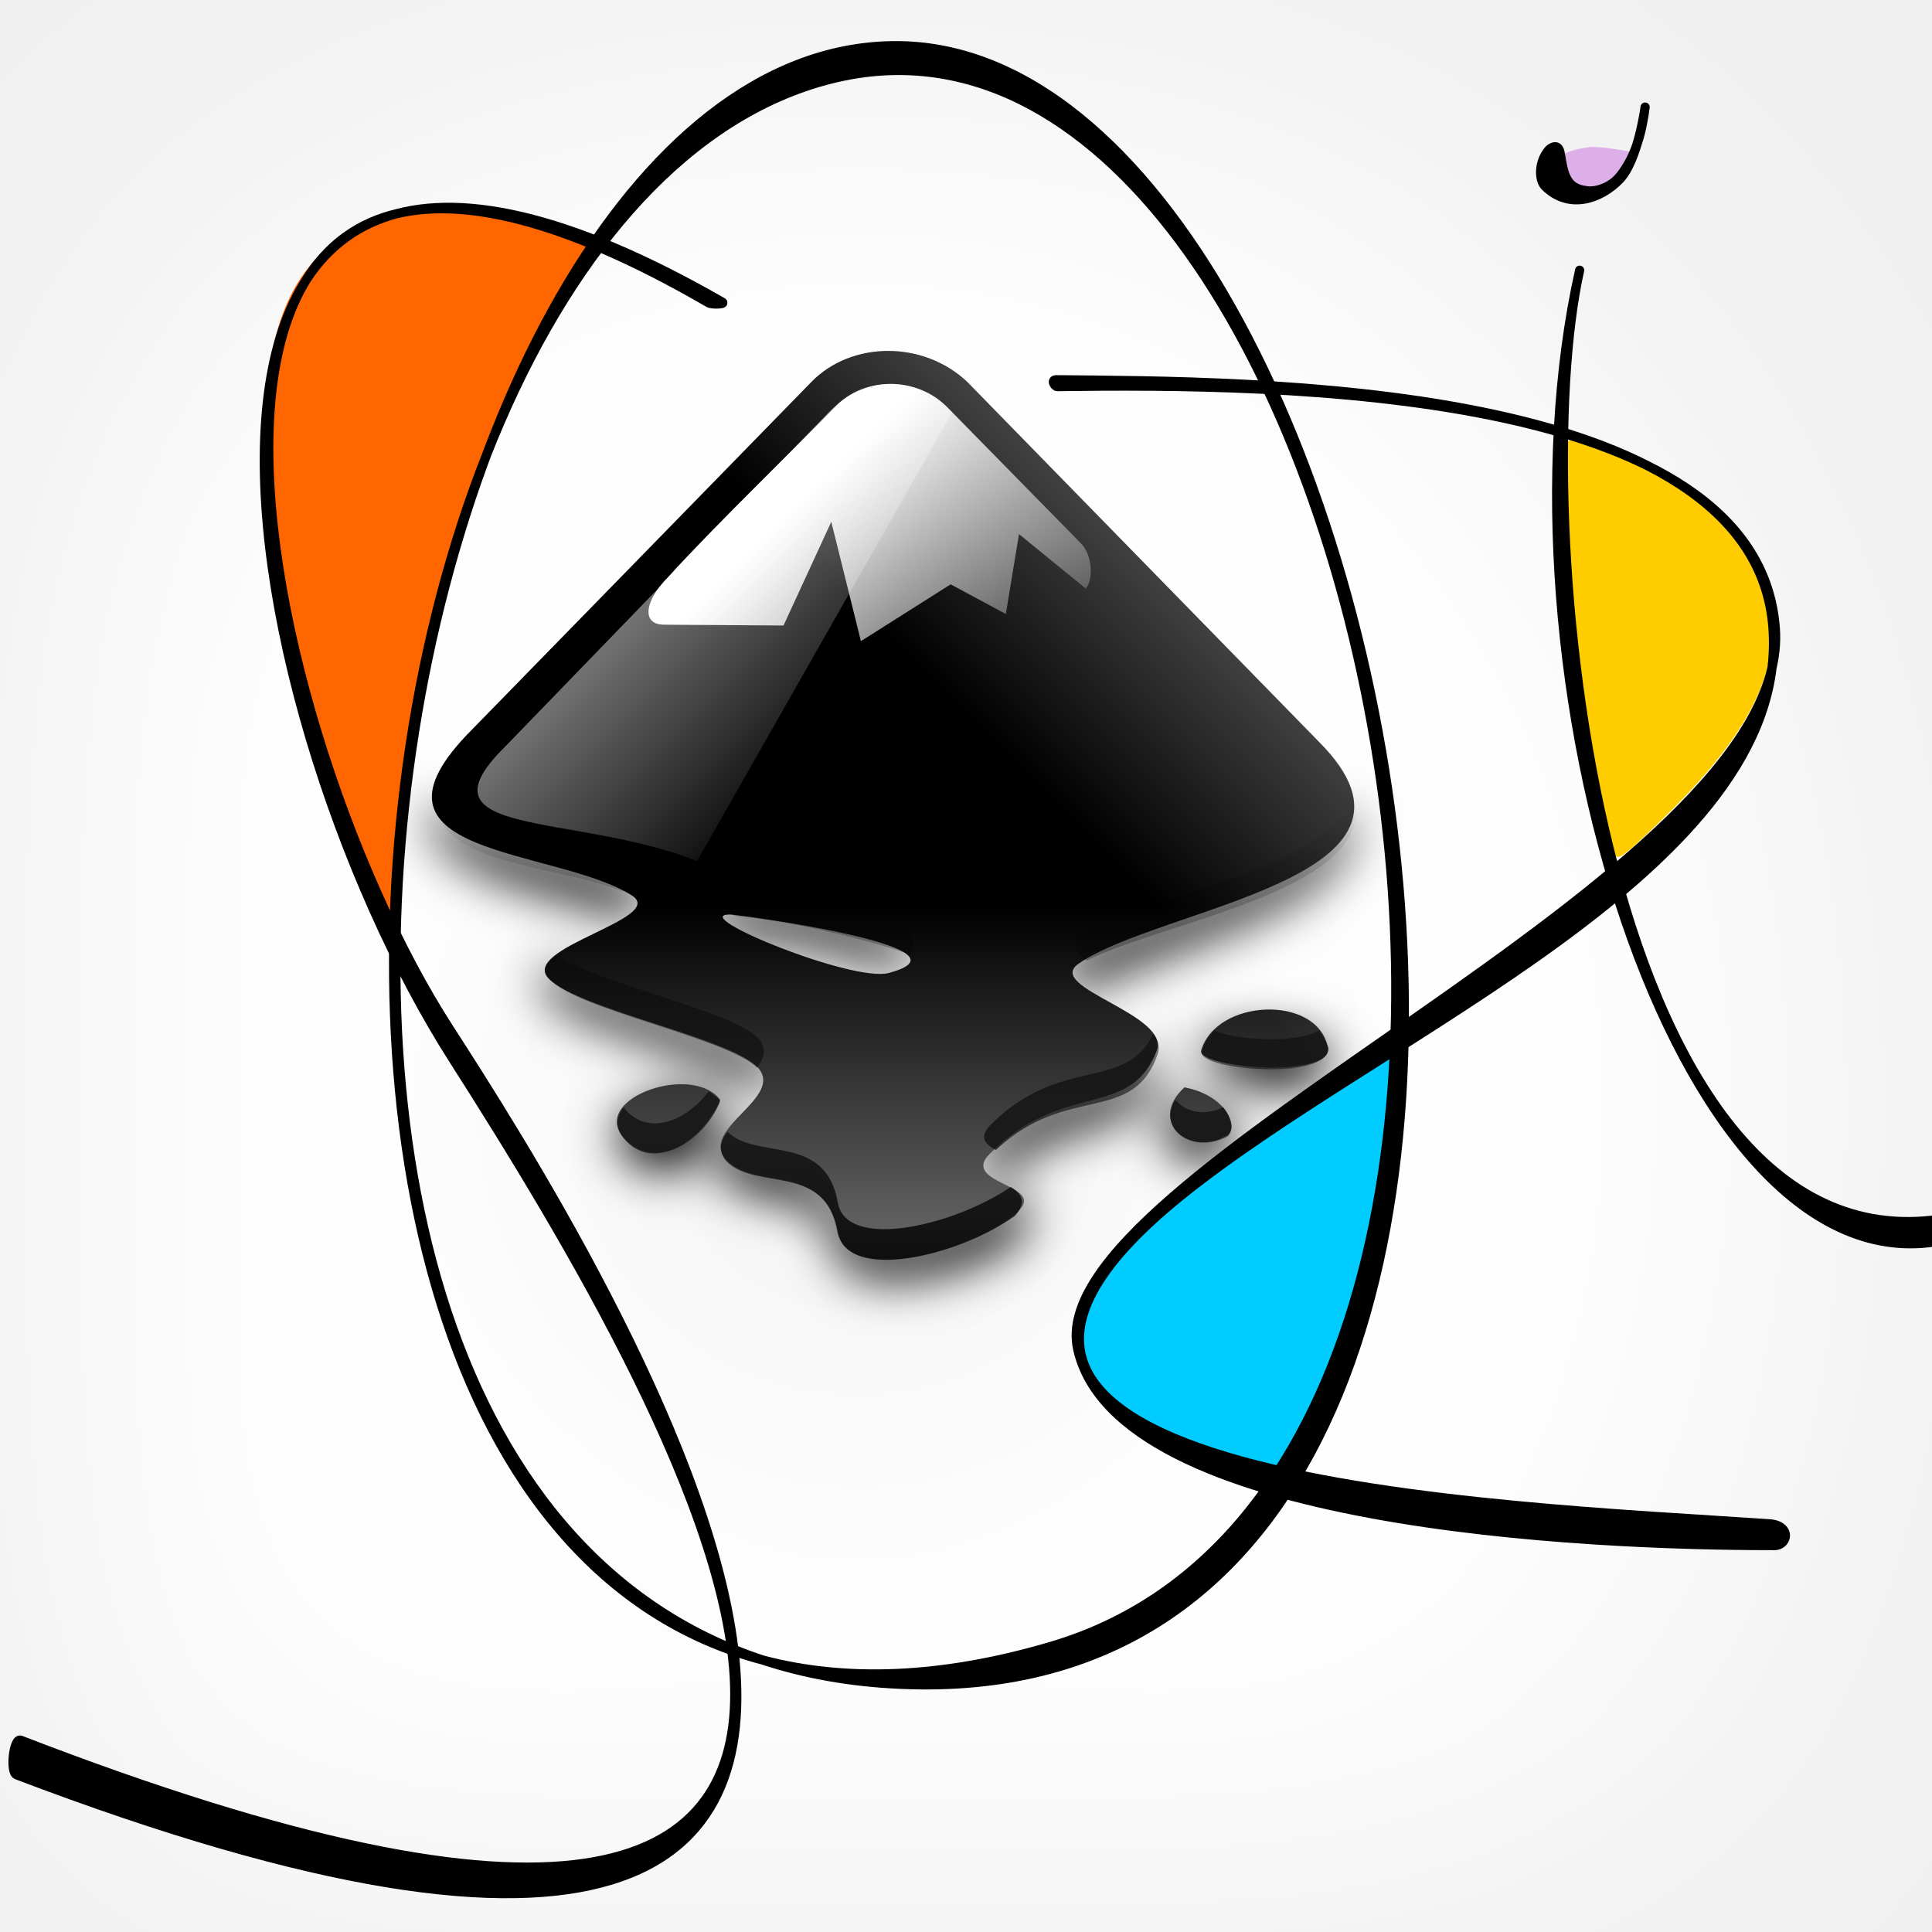
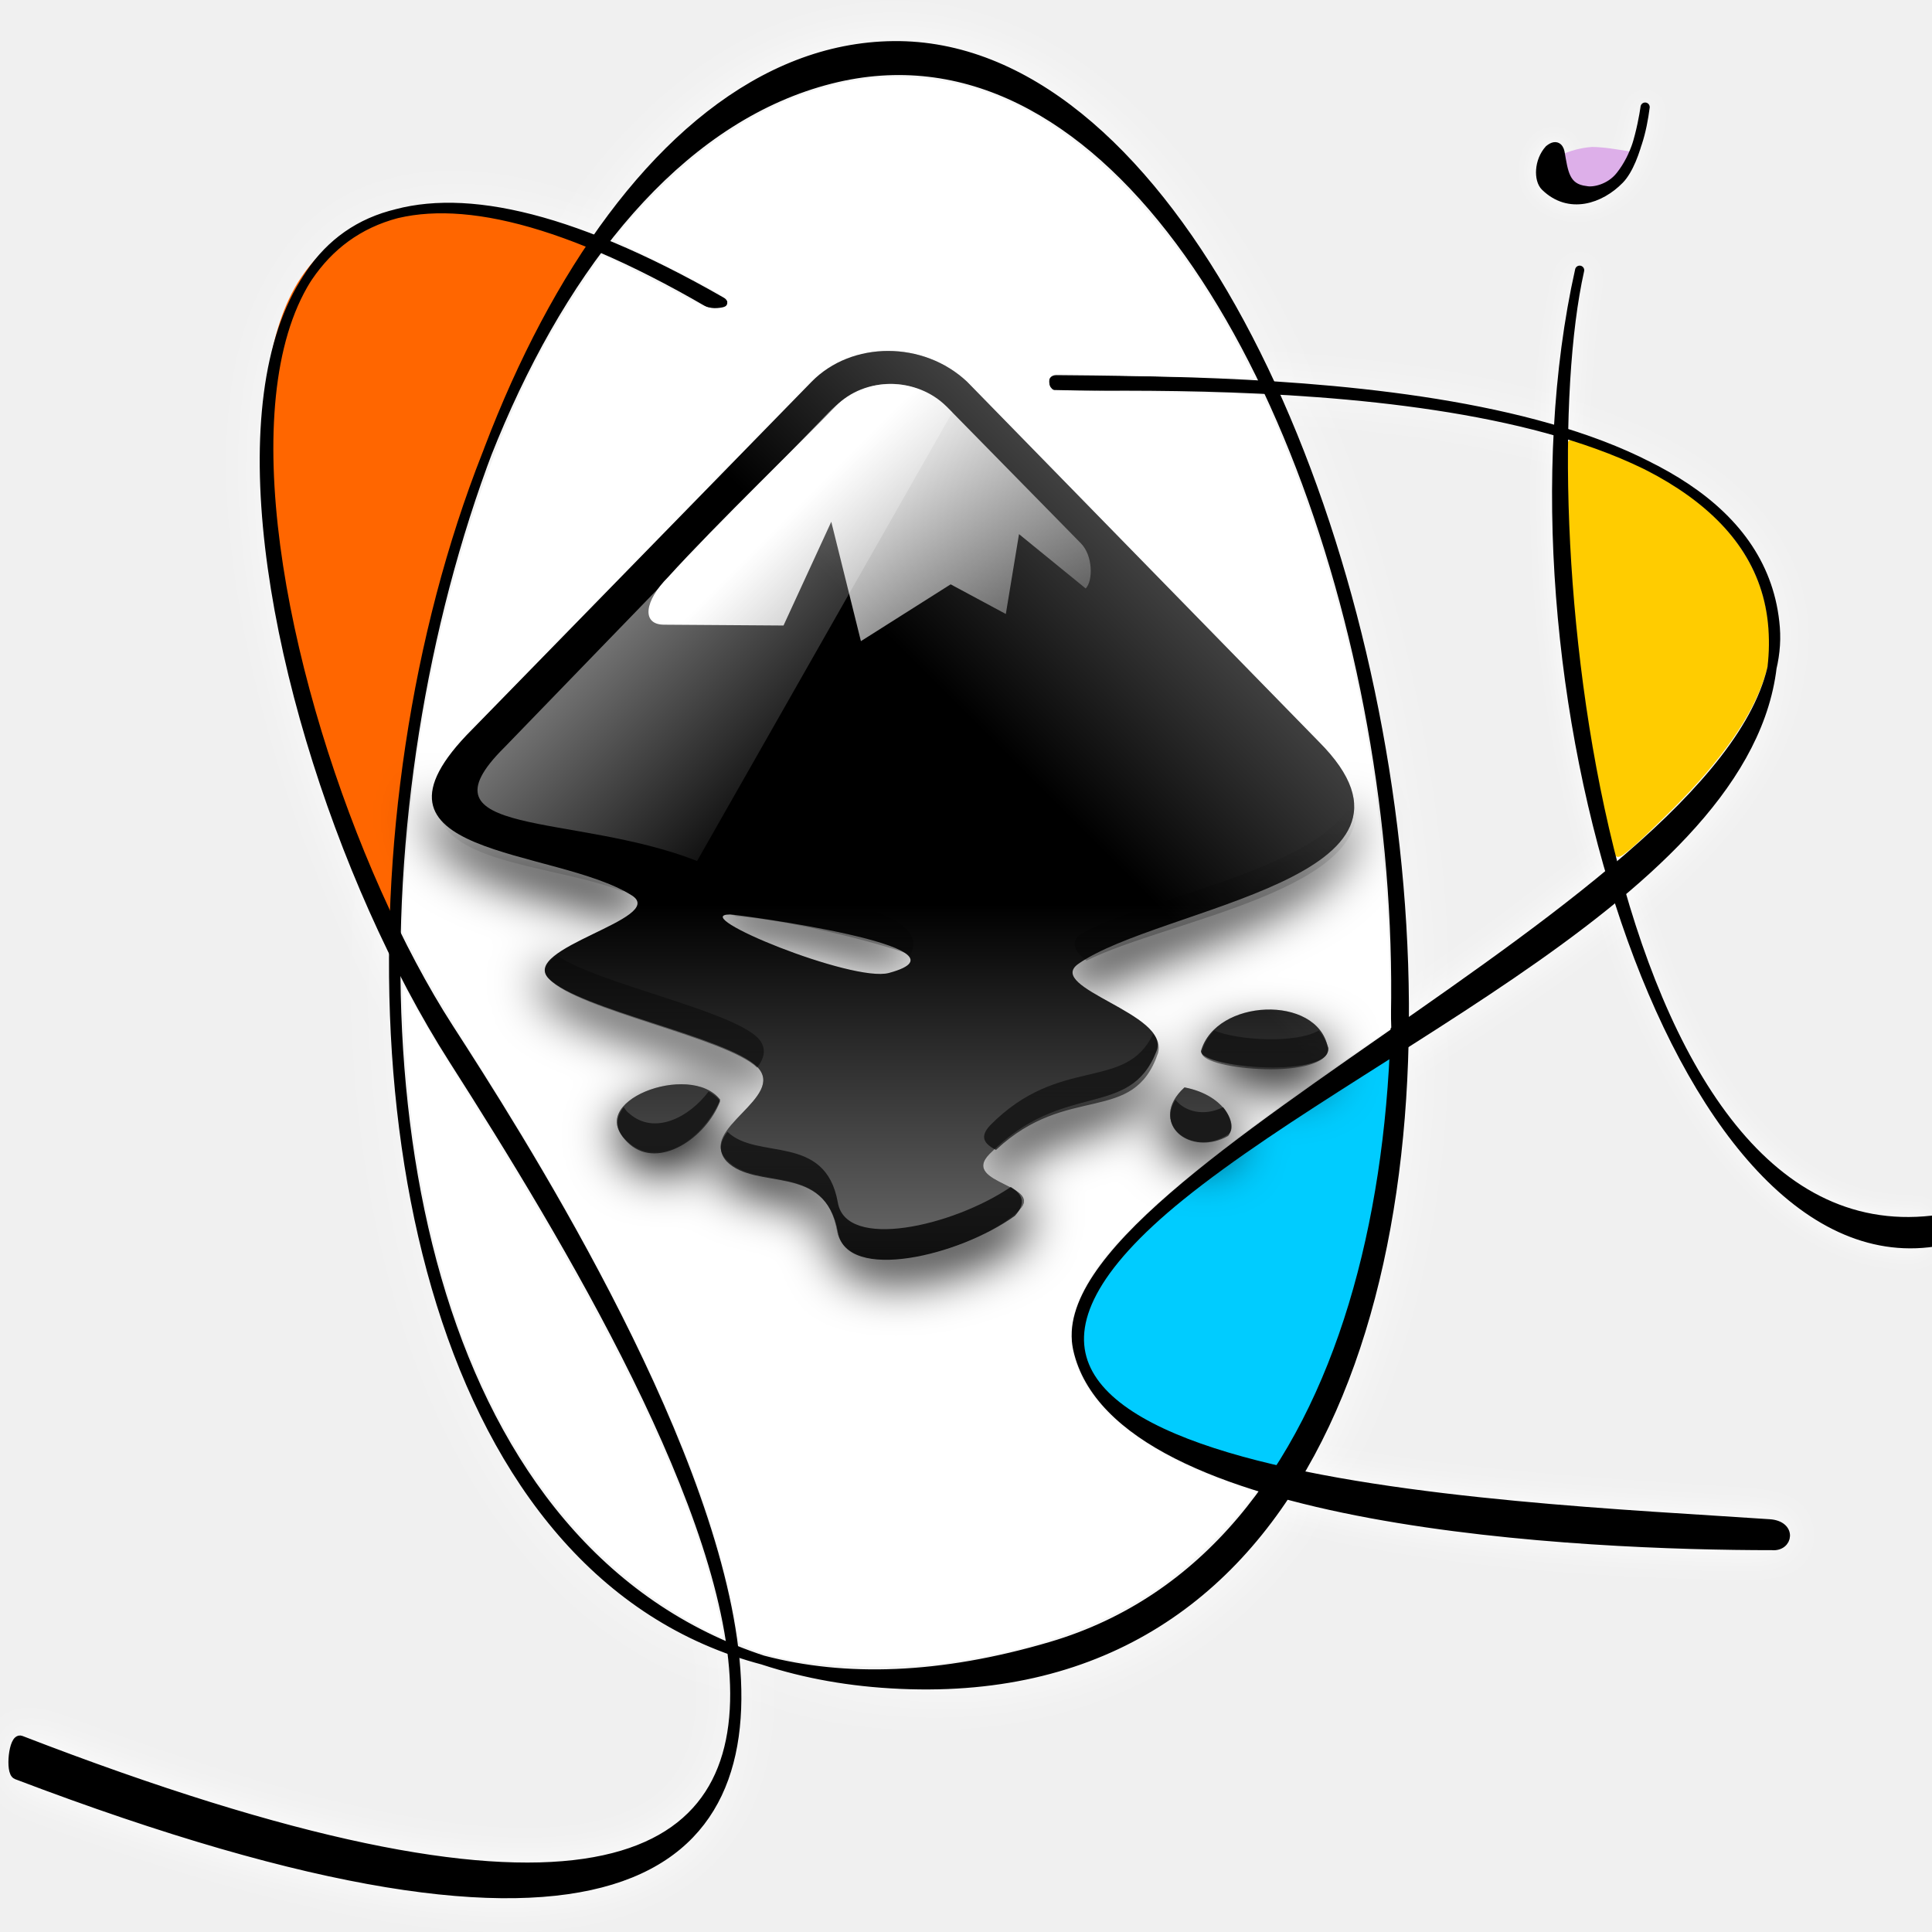
- <svg xmlns="http://www.w3.org/2000/svg" xmlns:xlink="http://www.w3.org/1999/xlink" version="1.0" width="128" height="128" id="svg2">
+ <svg xmlns="http://www.w3.org/2000/svg" xmlns:ns2="http://sozi.baierouge.fr" xmlns:xlink="http://www.w3.org/1999/xlink" version="1.0" width="128" height="128" id="svg2">
  <defs id="defs4">
-     <linearGradient id="WhiteTransparent" gradientUnits="userSpaceOnUse">
-       <stop style="stop-color:white;stop-opacity:1" offset="0" id="stop7" />
-       <stop style="stop-color:white;stop-opacity:0" offset="1" id="stop9" />
+     <linearGradient gradientUnits="userSpaceOnUse" id="WhiteTransparent">
+       <stop id="stop7" offset="0" style="stop-color:white;stop-opacity:1" />
+       <stop id="stop9" offset="1" style="stop-color:white;stop-opacity:0" />
    </linearGradient>
-     <linearGradient id="BlackTransparent" gradientUnits="userSpaceOnUse">
-       <stop style="stop-color:black;stop-opacity:1" offset="0" id="stop12" />
-       <stop style="stop-color:black;stop-opacity:0" offset="1" id="stop14" />
+     <linearGradient gradientUnits="userSpaceOnUse" id="BlackTransparent">
+       <stop id="stop12" offset="0" style="stop-color:black;stop-opacity:1" />
+       <stop id="stop14" offset="1" style="stop-color:black;stop-opacity:0" />
    </linearGradient>
-     <linearGradient id="liquidShade" xlink:href="#BlackTransparent" x1="0" y1="128" x2="0" y2="64" gradientUnits="userSpaceOnUse" gradientTransform="matrix(0.5454768,0,0,0.5454768,24.25588,18.47707)" />
-     <linearGradient id="liquidSpecular" xlink:href="#WhiteTransparent" x1="0" y1="128" x2="0" y2="76" gradientUnits="userSpaceOnUse" />
-     <linearGradient id="sideSpecular" xlink:href="#WhiteTransparent" x1="80" y1="20" x2="60" y2="40" gradientUnits="userSpaceOnUse" />
-     <linearGradient id="IcecapTip" xlink:href="#WhiteTransparent" x1="60" y1="20" x2="90" y2="50" gradientUnits="userSpaceOnUse" gradientTransform="matrix(0.5454768,0,0,0.5454768,24.25588,18.47707)" />
-     <linearGradient id="shinySpecular" xlink:href="#WhiteTransparent" x1="33" y1="35" x2="58" y2="60" gradientUnits="userSpaceOnUse" gradientTransform="matrix(0.5454768,0,0,0.5454768,24.25588,18.47707)" />
-     <clipPath clipPathUnits="userSpaceOnUse" id="clipoutline1">
-       <path id="outline1" d="M 54.1,12.5 L 12.9,54.7 C -2.7,70.3 23,69 32.3,74.9 C 36.6,77.7 18.5,81.3 22.2,85 C 25.8,88.7 43.9,92.1 47.5,95.7 C 51.1,99.4 40.2,103.3 43.8,107 C 47.3,110.7 55.7,107.2 57.2,115.6 C 58.3,121.8 72.6,118.7 79,113.4 C 83,110 72.1,110 75.7,106.3 C 84.7,97.2 92.7,102.2 96,93.8 C 97.8,89.3 82.4,86.1 86.5,83.2 C 96.3,76.3 132.3,72.8 115.7,56.2 L 73,12.5 C 67.7,7.5 59,7.5 54.1,12.5 z M 44.2,77.2 C 45.1,77.2 75,81.2 63.5,84.3 C 59.1,85.5 38.9,77.2 44.2,77.2 z M 101.4,93.8 C 101.4,95.9 117.7,97.1 116.8,93.3 C 115.5,86.9 103.2,87.4 101.4,93.8 z M 31.9,104.9 C 35.6,108.1 41.2,104.2 43,99.7 C 39.4,95 26.1,100 31.9,104.9 z M 99.4,98.2 C 94.8,102.4 100.2,106.8 104.7,103.9 C 105.9,103.1 104.6,99.2 99.4,98.2 z " />
+     <linearGradient gradientTransform="matrix(0.5454768,0,0,0.5454768,24.25588,18.47707)" gradientUnits="userSpaceOnUse" y2="64" x2="0" y1="128" x1="0" xlink:href="#BlackTransparent" id="liquidShade" />
+     <linearGradient gradientUnits="userSpaceOnUse" y2="76" x2="0" y1="128" x1="0" xlink:href="#WhiteTransparent" id="liquidSpecular" />
+     <linearGradient gradientUnits="userSpaceOnUse" y2="40" x2="60" y1="20" x1="80" xlink:href="#WhiteTransparent" id="sideSpecular" />
+     <linearGradient gradientTransform="matrix(0.5454768,0,0,0.5454768,24.25588,18.47707)" gradientUnits="userSpaceOnUse" y2="50" x2="90" y1="20" x1="60" xlink:href="#WhiteTransparent" id="IcecapTip" />
+     <linearGradient gradientTransform="matrix(0.5454768,0,0,0.5454768,24.25588,18.47707)" gradientUnits="userSpaceOnUse" y2="60" x2="58" y1="35" x1="33" xlink:href="#WhiteTransparent" id="shinySpecular" />
+     <clipPath id="clipoutline1" clipPathUnits="userSpaceOnUse">
+       <path d="M 54.1,12.5 L 12.9,54.7 C -2.7,70.3 23,69 32.3,74.9 C 36.6,77.7 18.5,81.3 22.2,85 C 25.8,88.7 43.9,92.1 47.5,95.7 C 51.1,99.4 40.2,103.3 43.8,107 C 47.3,110.7 55.7,107.2 57.2,115.6 C 58.3,121.8 72.6,118.7 79,113.4 C 83,110 72.1,110 75.7,106.3 C 84.7,97.2 92.7,102.2 96,93.8 C 97.8,89.3 82.4,86.1 86.5,83.2 C 96.3,76.3 132.3,72.8 115.7,56.2 L 73,12.5 C 67.7,7.5 59,7.5 54.1,12.5 z M 44.2,77.2 C 45.1,77.2 75,81.2 63.5,84.3 C 59.1,85.5 38.9,77.2 44.2,77.2 z M 101.4,93.8 C 101.4,95.9 117.7,97.1 116.8,93.3 C 115.5,86.9 103.2,87.4 101.4,93.8 z M 31.9,104.9 C 35.6,108.1 41.2,104.2 43,99.7 C 39.4,95 26.1,100 31.9,104.9 z M 99.4,98.2 C 94.8,102.4 100.2,106.8 104.7,103.9 C 105.9,103.1 104.6,99.2 99.4,98.2 z " id="outline1" />
    </clipPath>
-     <filter id="ShadowBlur" filterUnits="userSpaceOnUse" x="0" y="0">
-       <feGaussianBlur in="SourceAlpha" stdDeviation="3" result="blur" id="feGaussianBlur24" />
+     <filter y="0" x="0" filterUnits="userSpaceOnUse" id="ShadowBlur">
+       <feGaussianBlur id="feGaussianBlur24" result="blur" stdDeviation="3" in="SourceAlpha" />
    </filter>
-     <filter id="filter3969" x="-0.716" width="2.432" y="-0.761" height="2.522">
-       <feGaussianBlur stdDeviation="7.609" id="feGaussianBlur3971" />
+     <filter height="2.522" y="-0.761" width="2.432" x="-0.716" id="filter3969">
+       <feGaussianBlur id="feGaussianBlur3971" stdDeviation="7.609" />
+     </filter>
+     <filter id="filter12543" x="-0.166" width="1.332" y="-0.071" height="1.143">
+       <feGaussianBlur stdDeviation="3.32" id="feGaussianBlur12545" />
+     </filter>
+     <filter id="filter12547" x="-0.164" width="1.329" y="-0.103" height="1.206">
+       <feGaussianBlur stdDeviation="3.32" id="feGaussianBlur12549" />
+     </filter>
+     <filter id="filter12551" x="-0.308" width="1.617" y="-0.124" height="1.247">
+       <feGaussianBlur stdDeviation="3.32" id="feGaussianBlur12553" />
+     </filter>
+     <filter id="filter12555" x="-1.15" width="3.299" y="-1.291" height="3.582">
+       <feGaussianBlur stdDeviation="3.32" id="feGaussianBlur12557" />
+     </filter>
+     <filter id="filter12559" x="-0.119" width="1.238" y="-0.073" height="1.147">
+       <feGaussianBlur stdDeviation="3.32" id="feGaussianBlur12561" />
+     </filter>
+     <filter id="filter12925">
+       <feGaussianBlur stdDeviation="1.317" id="feGaussianBlur12927" />
+     </filter>
+     <filter id="filter12985">
+       <feGaussianBlur stdDeviation="1.132" id="feGaussianBlur12987" />
+     </filter>
+     <filter id="filter13093">
+       <feGaussianBlur stdDeviation="0.836" id="feGaussianBlur13095" />
+     </filter>
+     <filter id="filter13201" x="-0.25" width="1.499" y="-0.28" height="1.56">
+       <feGaussianBlur stdDeviation="0.721" id="feGaussianBlur13203" />
+     </filter>
+     <filter id="filter13241">
+       <feGaussianBlur stdDeviation="1.58" id="feGaussianBlur13243" />
    </filter>
  </defs>
-   <style type="text/css" id="style26">
+   <style id="style26" type="text/css">
	.specularity {opacity:0.5;}
	.low-specularity {opacity:0.25;}
	.full-specularity {opacity:1;}
	.black {fill:#000000;}
	.white {fill:#ffffff;}
	.outline-big {stroke-width:16;stroke:none;opacity:0.1;fill:none;}
	.outline-small {stroke-width:8;stroke:none;opacity:0.2;fill:none;}
	.stroke-highlight {fill:none;stroke:none;opacity:0.2;}
       	.base-shadow 	{fill:black;opacity:75;}
	</style>
-   <g id="g28">
-     <path style="fill:none;stroke:#ffffff;stroke-width:13.457;stroke-miterlimit:4;stroke-opacity:1;stroke-dasharray:none;filter:url(#filter3969)" id="path3151" d="M 112,33 A 12.75,12 0 1 1 86.5,33 12.75,12 0 1 1 112,33 z" transform="matrix(3.273291,0,0,3.703507,-267.9956,-48.99641)" />
-     <path class="base-shadow" d="m 8,62.9 c -2.5,9.4 15.4,11.1 24.3,14.7 2.2,1 1.2,-3.2 0.1,-4.2 C 25.2,69.8 10.2,69 8,62.9 z m 111.6,1 c -2.7,8.9 -25,13.1 -33,17.8 -2.1,1.2 -3.2,6.3 0.4,4.3 9.6,-5.3 35.8,-10.7 32.6,-22.1 z M 44.3,75.7 C 41,75.7 39,77.3 44.9,79.4 52.6,80 63.7,83 66,84 69.8,77.5 45,75.7 44.3,75.7 z m -21.1,8.5 c -1.4,-1.2 -2.9,1 -0.9,2.8 3.5,3.8 22.6,7.9 26.3,11.5 1.8,0.9 1.2,-2.5 0.1,-3.6 C 45.3,91.5 28.2,87.6 23.2,84.2 z m 78.5,9.7 c 0.2,3.5 15.8,7.6 15.2,0.1 -0.2,-2.6 -15.4,-2.7 -15.2,-0.1 z m -6.1,-0.2 c -3.4,7.1 -11.3,2.5 -19.8,11.1 -2.3,1.7 -1.3,6.2 1,3.8 8.7,-8.2 16.4,-3.7 19.4,-12.6 0.2,-1 0,-1.6 -0.6,-2.3 z M 31.5,106 c 4.5,5 9.8,1.8 11.5,-5.7 -0.4,-1.7 -16.8,0.1 -11.5,5.7 z m 67.2,-5.8 c -5.4,4.4 3.3,9.4 6,5.8 3.6,-4.7 -3.4,-3.4 -6,-5.8 z M 43.5,105 c -0.9,1.2 -0.8,3 0.3,4.2 3.6,3.6 12,0.1 13.5,8.6 1.1,6.1 15.2,3.5 22,-1.4 1.5,-1.6 1.6,-5.4 -0.3,-4.4 -29.8,13.4 -10.8,-3.8 -35.5,-7 z" id="path30" transform="matrix(0.5454768,0,0,0.5454768,24.25588,18.47707)" style="fill:#000000;filter:url(#ShadowBlur)" />
-     <use class="outline-big" xlink:href="#outline1" id="use32" transform="matrix(0.5454768,0,0,0.5454768,24.25588,18.47707)" style="opacity:0.1;fill:none;stroke:none" x="0" y="0" width="128" height="128" />
-     <use class="outline-small" xlink:href="#outline1" id="use34" transform="matrix(0.5454768,0,0,0.5454768,24.25588,18.47707)" style="opacity:0.2;fill:none;stroke:none" x="0" y="0" width="128" height="128" />
-     <use class="black;" xlink:href="#outline1" id="use36" transform="matrix(0.5454768,0,0,0.5454768,24.25588,18.47707)" x="0" y="0" width="128" height="128" />
-     <use clip-path="url(#clipoutline1)" xlink:href="#outline1" class="stroke-highlight" id="use38" transform="matrix(0.5454768,0,0,0.5454768,24.25588,18.47707)" style="opacity:0.2;fill:none;stroke:none" x="0" y="0" width="128" height="128" />
-     <use style="opacity:0.5;fill:url(#liquidSpecular)" class="specularity" xlink:href="#outline1" id="use40" transform="matrix(0.5454768,0,0,0.5454768,24.25588,18.47707)" x="0" y="0" width="128" height="128" />
-     <use style="opacity:0.25;fill:url(#sideSpecular)" class="low-specularity" xlink:href="#outline1" id="use42" transform="matrix(0.5454768,0,0,0.5454768,24.25588,18.47707)" x="0" y="0" width="128" height="128" />
-     <path class="specularity" style="opacity:0.5;fill:url(#shinySpecular)" d="m 33.42,49.515 c -6.055,6 4.582,4.309 12.764,7.528 L 63.094,27.314 c -2.564,-2.618 -5.837,-2.4 -8.182,0 L 33.42,49.515 z" id="path44" />
-     <path style="fill:url(#liquidShade)" class="shade" d="m 29.111,52.133 c -1.418,5.127 7.309,5.018 12.164,6.928 0.818,-0.491 1.255,-1.091 0.655,-1.636 -3.927,-1.964 -11.673,-1.964 -12.819,-5.291 z m 60.602,0.545 c -1.473,4.855 -13.91,6.709 -18.219,9.273 -0.6,0.6 -0.218,1.146 0.491,1.691 5.346,-2.673 19.474,-4.746 17.728,-10.964 z m -41.293,6 c -1.746,0 -2.836,0.873 0.327,2.018 4.2,0.327 10.255,2.018 11.564,2.564 2.018,-3.6 -11.455,-4.582 -11.891,-4.582 z m -11.51,4.637 c -0.709,0.491 -1.091,1.036 -0.491,1.582 1.909,2.018 11.728,3.873 13.746,5.837 0.491,-0.655 0.655,-1.309 0.055,-1.964 -1.855,-1.855 -10.582,-3.6 -13.31,-5.455 z m 43.529,4.964 c -0.382,0.436 -0.709,0.927 -0.818,1.473 0,1.146 8.4,1.855 8.4,-0.327 -0.164,-0.382 -0.327,-0.764 -0.655,-1.146 -1.527,0.873 -5.291,0.655 -6.928,0 z m -4.037,0.218 c -1.855,3.873 -6.164,1.364 -10.8,6.055 -0.764,0.818 -0.327,1.255 0.382,1.636 4.746,-4.473 9.109,-1.582 10.746,-6.437 0.109,-0.491 0,-0.873 -0.327,-1.255 z m -29.456,3.818 c -1.309,1.746 -3.6,2.891 -5.237,1.473 -0.164,-0.109 -0.273,-0.273 -0.382,-0.436 -0.6,0.764 -0.6,1.582 0.382,2.455 1.964,1.691 5.073,-0.436 6,-2.836 -0.164,-0.273 -0.491,-0.491 -0.764,-0.655 z m 30.929,0.545 c -1.255,2.018 1.255,3.655 3.491,2.4 0.327,-0.382 0.273,-1.145 -0.327,-1.909 -1.309,0.655 -2.564,0.273 -3.164,-0.491 z m -29.674,2.127 c -0.491,0.6 -0.655,1.309 -0.055,1.964 1.964,1.964 6.546,0.055 7.364,4.691 0.6,3.327 8.019,1.582 11.728,-1.091 0.818,-0.895 0.436,-1.473 -0.273,-1.909 -3.873,2.618 -10.91,4.2 -11.455,1.036 -0.818,-4.637 -5.346,-2.782 -7.309,-4.691 z" id="path46" />
-     <path id="icecap" class="full-specularity" style="fill:url(#IcecapTip)" d="m 62.712,26.932 8.891,9.055 c 0.818,0.818 0.818,2.509 0.327,3 l -4.418,-3.6 -0.873,5.291 -3.655,-1.964 -5.946,3.764 -1.964,-7.909 -3.164,6.873 -7.909,-0.055 c -1.527,0 -1.309,-1.582 0.273,-3.164 3.109,-3.437 9.164,-9.273 11.073,-11.291 1.964,-2.018 5.4,-1.964 7.364,0 z" />
-     <path style="fill:#ffcc00;fill-opacity:1;stroke:#ffcc00;stroke-width:0.304;stroke-linecap:round;stroke-linejoin:miter;stroke-miterlimit:4;stroke-opacity:1;stroke-dasharray:none;stroke-dashoffset:0" d="m 107.082,56.49 c -0.295,-0.962 -1.093,-4.902 -1.546,-7.637 -0.909,-5.485 -1.331,-10.017 -1.549,-16.608 -0.086,-2.594 -0.069,-2.953 0.137,-2.953 0.859,0 5.125,1.94 6.991,3.18 3.76,2.497 5.749,5.693 5.947,9.554 0.074,1.445 0.042,1.738 -0.312,2.838 -0.816,2.534 -2.838,5.427 -6.005,8.591 -1.098,1.097 -2.353,2.29 -2.788,2.651 -0.679,0.563 -0.804,0.618 -0.875,0.384 l 0,0 z" id="path3007" />
-     <path style="fill:#ff6600;fill-opacity:1;stroke:#ff6600;stroke-width:0.608;stroke-linecap:round;stroke-linejoin:miter;stroke-miterlimit:4;stroke-opacity:1;stroke-dasharray:none;stroke-dashoffset:0" d="m 24.263,56.352 c -6.385,-14.945 -8.265,-29.714 -4.678,-36.745 2.095,-4.107 6.344,-5.977 11.789,-5.19 2.484,0.359 7.268,1.318 7.708,1.735 0.117,0.111 -1.028,1.069 -1.616,1.998 -1.451,2.289 -4.131,7.835 -5.413,11.2 -3.366,8.837 -5.544,20.108 -6.255,30.912 -0.063,0.953 -0.14,-0.643 -1.535,-3.91 z" id="path3792" />
-     <path style="fill:#ddafe9;fill-opacity:1;stroke:#ddafe9;stroke-width:0.304px;stroke-linecap:butt;stroke-linejoin:miter;stroke-opacity:1" d="m 105.466,9.889 c -0.706,0.055 -1.408,0.236 -2.044,0.55 -0.363,0.191 -0.775,0.474 -0.803,0.922 -0.016,0.627 0.422,1.202 0.998,1.42 0.682,0.268 1.458,0.202 2.139,-0.034 1.004,-0.373 1.759,-1.227 2.211,-2.176 0.054,-0.155 0.285,-0.423 -0.027,-0.389 -0.808,-0.129 -1.619,-0.279 -2.44,-0.294 l -0.035,6.71e-4 z" id="path3800" />
-     <path style="fill:#00ccff;fill-opacity:1;stroke:#00ccff;stroke-width:0.304;stroke-opacity:1" d="m 80.902,97.475 c -7.084,-2.478 -10.175,-6.23 -9.485,-9.91 0.454,-2.419 3.801,-6.331 9.047,-10.533 2.995,-2.399 10.887,-7.969 12.328,-8.846 0.348,-0.212 0.059,0.91 -0.115,3.301 -0.667,9.185 -2.021,15.79 -4.628,21.704 -1.13,2.564 -2.583,5.739 -2.923,5.699 -0.109,-0.013 -1.878,-0.508 -3.003,-0.901 z" id="path3794" />
-     <path style="fill:#000000;stroke:#000000;stroke-width:0.608;stroke-linecap:butt;stroke-linejoin:round;stroke-miterlimit:4;stroke-opacity:1;stroke-dasharray:none" d="M 30.024,70.18 C 14.894,46.48 6.239,-3.831 47.79,19.98 c 0.437,0.187 -0.634,0.206 -0.829,0.092 C 5.687,-3.908 16.424,47.472 29.743,68.118 38.422,81.57 80.948,147.963 1.103,117.587 0.647,117.422 0.891,115.106 1.378,115.295 74.194,143.436 45.154,93.881 30.024,70.18 z" id="path2985" />
-     <path style="fill:#000000;stroke:#000000;stroke-width:0.608;stroke-linecap:butt;stroke-linejoin:round;stroke-miterlimit:4;stroke-opacity:1;stroke-dasharray:none" d="M 117.466,41.638 C 116.296,25.113 82.615,25.289 69.991,25.158 c -0.404,-0.006 -0.11,0.459 0.057,0.456 14.702,-0.205 46.31,0.026 47.568,15.965 1.302,16.49 -48.818,36.085 -46.215,47.801 2.604,11.716 33.847,13.018 45.998,13.018 1.085,0.108 1.342,-1.339 -0.167,-1.442 C 99.52,99.749 54.651,98.302 78.195,79.252 91.672,68.348 118.591,57.526 117.466,41.638 z" id="path2989" />
-     <path style="fill:#000000;stroke:#000000;stroke-width:0.608;stroke-linecap:butt;stroke-linejoin:round;stroke-miterlimit:4;stroke-opacity:1;stroke-dasharray:none" d="M 128.016,80.841 C 105.656,83.372 101.107,33.729 104.655,17.902 c -5.929,26.477 6.198,66.976 23.495,64.382 1.266,-0.23 0.94,-1.673 -0.134,-1.443 z" id="path2991" />
-     <path style="fill:#000000;stroke:#000000;stroke-width:0.608;stroke-linecap:butt;stroke-linejoin:round;stroke-miterlimit:4;stroke-opacity:1;stroke-dasharray:none" d="m 107.288,11.903 c 1.256,-1.286 1.719,-4.905 1.71,-4.836 -0.207,1.617 -0.615,3.28 -1.646,4.577 -0.688,0.875 -1.791,1.091 -2.274,0.984 -1.416,-0.152 -1.493,-1.271 -1.717,-2.502 -0.031,-0.175 -0.168,-0.678 -0.729,-0.216 -0.695,0.776 -0.706,2.003 -0.26,2.44 1.59,1.56 3.661,0.838 4.916,-0.448 z" id="path3763" />
-     <path id="path3846" style="fill:#000000;stroke:#000000;stroke-width:0.608;stroke-linecap:butt;stroke-linejoin:miter;stroke-miterlimit:4;stroke-opacity:1;stroke-dasharray:none" d="M 55.036,5.242 C 90.812,-3.807 110.533,96.99 69.657,109.069 10.783,126.467 17.358,14.772 55.036,5.242 z M 59.194,3.027 C 24.243,3.394 7.39,107.638 58.383,111.512 113.813,115.723 94.145,2.66 59.194,3.027 z" />
+   <g style="display:inline" id="layer2">
+     <g id="g12251">
+       <g id="g12563">
+         <path style="fill:#ffffff;stroke:#ffffff;stroke-width:0.608;stroke-linecap:butt;stroke-linejoin:round;stroke-miterlimit:4;stroke-opacity:1;stroke-dasharray:none;fill-opacity:1;filter:url(#filter12925)" d="M 30.024,70.18 C 14.894,46.48 6.239,-3.831 47.79,19.98 c 0.437,0.187 -0.634,0.206 -0.829,0.092 C 5.687,-3.908 16.424,47.472 29.743,68.118 38.422,81.57 80.948,147.963 1.103,117.587 0.647,117.422 0.891,115.106 1.378,115.295 74.194,143.436 45.154,93.881 30.024,70.18 z" id="path12473" />
+         <path style="fill:#ffffff;stroke:#ffffff;stroke-width:0.608;stroke-linecap:butt;stroke-linejoin:round;stroke-miterlimit:4;stroke-opacity:1;stroke-dasharray:none;fill-opacity:1;filter:url(#filter12985)" d="M 117.466,41.638 C 116.296,25.113 82.615,25.289 69.991,25.158 c -0.404,-0.006 -0.11,0.459 0.057,0.456 14.702,-0.205 46.31,0.026 47.568,15.965 1.302,16.49 -48.818,36.085 -46.215,47.801 2.604,11.716 33.847,13.018 45.998,13.018 1.085,0.108 1.342,-1.339 -0.167,-1.442 C 99.52,99.749 54.651,98.302 78.195,79.252 91.672,68.348 118.591,57.526 117.466,41.638 z" id="path12475" />
+         <path style="fill:#ffffff;stroke:#ffffff;stroke-width:0.608;stroke-linecap:butt;stroke-linejoin:round;stroke-miterlimit:4;stroke-opacity:1;stroke-dasharray:none;fill-opacity:1;filter:url(#filter13093)" d="M 128.016,80.841 C 105.656,83.372 101.107,33.729 104.655,17.902 c -5.929,26.477 6.198,66.976 23.495,64.382 1.266,-0.23 0.94,-1.673 -0.134,-1.443 z" id="path12477" />
+         <path style="fill:#ffffff;stroke:#ffffff;stroke-width:0.608;stroke-linecap:butt;stroke-linejoin:round;stroke-miterlimit:4;stroke-opacity:1;stroke-dasharray:none;fill-opacity:1;filter:url(#filter13201)" d="m 107.288,11.903 c 1.256,-1.286 1.719,-4.905 1.71,-4.836 -0.207,1.617 -0.615,3.28 -1.646,4.577 -0.688,0.875 -1.791,1.091 -2.274,0.984 -1.416,-0.152 -1.493,-1.271 -1.717,-2.502 -0.031,-0.175 -0.168,-0.678 -0.729,-0.216 -0.695,0.776 -0.706,2.003 -0.26,2.44 1.59,1.56 3.661,0.838 4.916,-0.448 z" id="path12479" />
+         <path id="path12481" style="fill:#ffffff;stroke:#ffffff;stroke-width:0.608;stroke-linecap:butt;stroke-linejoin:miter;stroke-miterlimit:4;stroke-opacity:1;stroke-dasharray:none;fill-opacity:1;filter:url(#filter13241)" d="M 55.036,5.242 C 90.812,-3.807 110.533,96.99 69.657,109.069 10.783,126.467 17.358,14.772 55.036,5.242 z M 59.194,3.027 C 24.243,3.394 7.39,107.638 58.383,111.512 113.813,115.723 94.145,2.66 59.194,3.027 z" />
+       </g>
+       <path style="fill:#ffcc00;fill-opacity:1;stroke:#ffcc00;stroke-width:0.304;stroke-linecap:round;stroke-linejoin:miter;stroke-miterlimit:4;stroke-opacity:1;stroke-dasharray:none;stroke-dashoffset:0" d="m 107.082,56.49 c -0.295,-0.962 -1.093,-4.902 -1.546,-7.637 -0.909,-5.485 -1.331,-10.017 -1.549,-16.608 -0.086,-2.594 -0.069,-2.953 0.137,-2.953 0.859,0 5.125,1.94 6.991,3.18 3.76,2.497 5.749,5.693 5.947,9.554 0.074,1.445 0.042,1.738 -0.312,2.838 -0.816,2.534 -2.838,5.427 -6.005,8.591 -1.098,1.097 -2.353,2.29 -2.788,2.651 -0.679,0.563 -0.804,0.618 -0.875,0.384 l 0,0 z" id="path3007" />
+       <path style="fill:#ff6600;fill-opacity:1;stroke:#ff6600;stroke-width:0.608;stroke-linecap:round;stroke-linejoin:miter;stroke-miterlimit:4;stroke-opacity:1;stroke-dasharray:none;stroke-dashoffset:0" d="m 24.263,56.352 c -6.385,-14.945 -8.265,-29.714 -4.678,-36.745 2.095,-4.107 6.344,-5.977 11.789,-5.19 2.484,0.359 7.268,1.318 7.708,1.735 0.117,0.111 -1.028,1.069 -1.616,1.998 -1.451,2.289 -4.131,7.835 -5.413,11.2 -3.366,8.837 -5.544,20.108 -6.255,30.912 -0.063,0.953 -0.14,-0.643 -1.535,-3.91 z" id="path3792" />
+       <path style="fill:#ddafe9;fill-opacity:1;stroke:#ddafe9;stroke-width:0.304px;stroke-linecap:butt;stroke-linejoin:miter;stroke-opacity:1" d="m 105.466,9.889 c -0.706,0.055 -1.408,0.236 -2.044,0.55 -0.363,0.191 -0.775,0.474 -0.803,0.922 -0.016,0.627 0.422,1.202 0.998,1.42 0.682,0.268 1.458,0.202 2.139,-0.034 1.004,-0.373 1.759,-1.227 2.211,-2.176 0.054,-0.155 0.285,-0.423 -0.027,-0.389 -0.808,-0.129 -1.619,-0.279 -2.44,-0.294 l -0.035,6.71e-4 z" id="path3800" />
+       <path style="fill:#00ccff;fill-opacity:1;stroke:#00ccff;stroke-width:0.304;stroke-opacity:1" d="m 80.902,97.475 c -7.084,-2.478 -10.175,-6.23 -9.485,-9.91 0.454,-2.419 3.801,-6.331 9.047,-10.533 2.995,-2.399 10.887,-7.969 12.328,-8.846 0.348,-0.212 0.059,0.91 -0.115,3.301 -0.667,9.185 -2.021,15.79 -4.628,21.704 -1.13,2.564 -2.583,5.739 -2.923,5.699 -0.109,-0.013 -1.878,-0.508 -3.003,-0.901 z" id="path3794" />
+       <path style="fill:#000000;stroke:#000000;stroke-width:0.608;stroke-linecap:butt;stroke-linejoin:round;stroke-miterlimit:4;stroke-opacity:1;stroke-dasharray:none" d="M 30.024,70.18 C 14.894,46.48 6.239,-3.831 47.79,19.98 c 0.437,0.187 -0.634,0.206 -0.829,0.092 C 5.687,-3.908 16.424,47.472 29.743,68.118 38.422,81.57 80.948,147.963 1.103,117.587 0.647,117.422 0.891,115.106 1.378,115.295 74.194,143.436 45.154,93.881 30.024,70.18 z" id="path2985" />
+       <path style="fill:#000000;stroke:#000000;stroke-width:0.608;stroke-linecap:butt;stroke-linejoin:round;stroke-miterlimit:4;stroke-opacity:1;stroke-dasharray:none" d="M 117.466,41.638 C 116.296,25.113 82.615,25.289 69.991,25.158 c -0.404,-0.006 -0.11,0.459 0.057,0.456 14.702,-0.205 46.31,0.026 47.568,15.965 1.302,16.49 -48.818,36.085 -46.215,47.801 2.604,11.716 33.847,13.018 45.998,13.018 1.085,0.108 1.342,-1.339 -0.167,-1.442 C 99.52,99.749 54.651,98.302 78.195,79.252 91.672,68.348 118.591,57.526 117.466,41.638 z" id="path2989" />
+       <path style="fill:#000000;stroke:#000000;stroke-width:0.608;stroke-linecap:butt;stroke-linejoin:round;stroke-miterlimit:4;stroke-opacity:1;stroke-dasharray:none" d="M 128.016,80.841 C 105.656,83.372 101.107,33.729 104.655,17.902 c -5.929,26.477 6.198,66.976 23.495,64.382 1.266,-0.23 0.94,-1.673 -0.134,-1.443 z" id="path2991" />
+       <path style="fill:#000000;stroke:#000000;stroke-width:0.608;stroke-linecap:butt;stroke-linejoin:round;stroke-miterlimit:4;stroke-opacity:1;stroke-dasharray:none" d="m 107.288,11.903 c 1.256,-1.286 1.719,-4.905 1.71,-4.836 -0.207,1.617 -0.615,3.28 -1.646,4.577 -0.688,0.875 -1.791,1.091 -2.274,0.984 -1.416,-0.152 -1.493,-1.271 -1.717,-2.502 -0.031,-0.175 -0.168,-0.678 -0.729,-0.216 -0.695,0.776 -0.706,2.003 -0.26,2.44 1.59,1.56 3.661,0.838 4.916,-0.448 z" id="path3763" />
+       <path id="path3846" style="fill:#000000;stroke:#000000;stroke-width:0.608;stroke-linecap:butt;stroke-linejoin:miter;stroke-miterlimit:4;stroke-opacity:1;stroke-dasharray:none" d="M 55.036,5.242 C 90.812,-3.807 110.533,96.99 69.657,109.069 10.783,126.467 17.358,14.772 55.036,5.242 z M 59.194,3.027 C 24.243,3.394 7.39,107.638 58.383,111.512 113.813,115.723 94.145,2.66 59.194,3.027 z" />
+     </g>
+     <path id="path12373" d="m 52.868,110.066 c -2.205,-0.389 -3.828,-0.955 -3.944,-1.376 -0.045,-0.165 -0.135,-0.698 -0.2,-1.184 -0.162,-1.224 -1.007,-4.599 -1.682,-6.718 C 44.622,93.189 39.178,82.343 32.313,71.444 29.46,66.914 28.281,64.931 27.404,63.188 l -0.738,-1.467 0.12,-2.74 c 0.579,-13.264 4.504,-27.981 9.941,-37.268 0.994,-1.698 3.048,-4.805 3.176,-4.805 0.126,0 3.976,1.935 5.465,2.746 1.167,0.636 1.634,0.8 2.158,0.756 0.527,-0.044 0.669,-0.129 0.669,-0.401 0,-0.272 -0.765,-0.73 -3.609,-2.161 -1.985,-0.998 -3.695,-1.844 -3.801,-1.88 -0.455,-0.154 3.496,-4.271 5.769,-6.011 C 54.554,3.83 63.278,3.498 70.768,9.037 75.141,12.271 79.326,17.526 82.424,23.676 l 0.693,1.376 -5.706,-0.1 c -3.138,-0.055 -6.104,-0.135 -6.59,-0.178 -1.05,-0.093 -1.378,0.068 -1.297,0.639 l 0.06,0.422 6.894,0.139 c 3.792,0.077 6.983,0.169 7.091,0.206 0.108,0.037 0.577,0.968 1.041,2.07 4.624,10.978 7.074,22.692 7.444,35.591 l 0.122,4.243 -2.899,2.022 c -8.887,6.2 -13.928,10.37 -16.362,13.534 -0.851,1.107 -1.607,2.651 -1.839,3.759 -0.428,2.039 0.451,4.32 2.41,6.254 1.899,1.874 4.606,3.415 8.105,4.612 l 1.658,0.567 -0.812,1.033 c -1.275,1.623 -4.251,4.389 -5.883,5.469 -3.749,2.48 -8.17,4.02 -13.862,4.83 -2.554,0.363 -7.478,0.314 -9.821,-0.099 l 0,0 z" style="fill:#ffffff;fill-opacity:1;fill-rule:nonzero;stroke:none" />
+     <path id="path12375" d="m 46.234,107.705 c -6.74,-3.619 -11.875,-9.762 -15.24,-18.23 -2.399,-6.037 -3.935,-13.812 -4.208,-21.302 l -0.106,-2.917 1.051,1.856 c 0.578,1.021 1.952,3.288 3.054,5.038 9.216,14.645 14.596,25.517 16.5,33.346 0.614,2.526 0.695,2.982 0.525,2.979 -0.081,-0.002 -0.79,-0.348 -1.576,-0.77 l 0,0 z" style="fill:#ffffff;fill-opacity:1;fill-rule:nonzero;stroke:none" />
  </g>
+   <g style="display:inline" id="layer1">
+     <g id="g12262">
+       <path style="fill:#000000;filter:url(#ShadowBlur)" transform="matrix(0.5454768,0,0,0.5454768,24.25588,18.47707)" id="path30" d="m 8,62.9 c -2.5,9.4 15.4,11.1 24.3,14.7 2.2,1 1.2,-3.2 0.1,-4.2 C 25.2,69.8 10.2,69 8,62.9 z m 111.6,1 c -2.7,8.9 -25,13.1 -33,17.8 -2.1,1.2 -3.2,6.3 0.4,4.3 9.6,-5.3 35.8,-10.7 32.6,-22.1 z M 44.3,75.7 C 41,75.7 39,77.3 44.9,79.4 52.6,80 63.7,83 66,84 69.8,77.5 45,75.7 44.3,75.7 z m -21.1,8.5 c -1.4,-1.2 -2.9,1 -0.9,2.8 3.5,3.8 22.6,7.9 26.3,11.5 1.8,0.9 1.2,-2.5 0.1,-3.6 C 45.3,91.5 28.2,87.6 23.2,84.2 z m 78.5,9.7 c 0.2,3.5 15.8,7.6 15.2,0.1 -0.2,-2.6 -15.4,-2.7 -15.2,-0.1 z m -6.1,-0.2 c -3.4,7.1 -11.3,2.5 -19.8,11.1 -2.3,1.7 -1.3,6.2 1,3.8 8.7,-8.2 16.4,-3.7 19.4,-12.6 0.2,-1 0,-1.6 -0.6,-2.3 z M 31.5,106 c 4.5,5 9.8,1.8 11.5,-5.7 -0.4,-1.7 -16.8,0.1 -11.5,5.7 z m 67.2,-5.8 c -5.4,4.4 3.3,9.4 6,5.8 3.6,-4.7 -3.4,-3.4 -6,-5.8 z M 43.5,105 c -0.9,1.2 -0.8,3 0.3,4.2 3.6,3.6 12,0.1 13.5,8.6 1.1,6.1 15.2,3.5 22,-1.4 1.5,-1.6 1.6,-5.4 -0.3,-4.4 -29.8,13.4 -10.8,-3.8 -35.5,-7 z" class="base-shadow" />
+       <use height="128" width="128" y="0" x="0" style="opacity:0.1;fill:none;stroke:none" transform="matrix(0.5454768,0,0,0.5454768,24.25588,18.47707)" id="use32" xlink:href="#outline1" class="outline-big" />
+       <use height="128" width="128" y="0" x="0" style="opacity:0.2;fill:none;stroke:none" transform="matrix(0.5454768,0,0,0.5454768,24.25588,18.47707)" id="use34" xlink:href="#outline1" class="outline-small" />
+       <use height="128" width="128" y="0" x="0" transform="matrix(0.5454768,0,0,0.5454768,24.25588,18.47707)" id="use36" xlink:href="#outline1" class="black;" />
+       <use height="128" width="128" y="0" x="0" style="opacity:0.2;fill:none;stroke:none" transform="matrix(0.5454768,0,0,0.5454768,24.25588,18.47707)" id="use38" class="stroke-highlight" xlink:href="#outline1" clip-path="url(#clipoutline1)" />
+       <use height="128" width="128" y="0" x="0" transform="matrix(0.5454768,0,0,0.5454768,24.25588,18.47707)" id="use40" xlink:href="#outline1" class="specularity" style="opacity:0.5;fill:url(#liquidSpecular)" />
+       <use style="opacity:0.25;fill:url(#sideSpecular)" class="low-specularity" xlink:href="#outline1" id="use42" transform="matrix(0.5454768,0,0,0.5454768,24.25588,18.47707)" x="0" y="0" width="128" height="128" />
+       <path class="specularity" style="opacity:0.5;fill:url(#shinySpecular)" d="m 33.42,49.515 c -6.055,6 4.582,4.309 12.764,7.528 L 63.094,27.314 c -2.564,-2.618 -5.837,-2.4 -8.182,0 L 33.42,49.515 z" id="path44" />
+       <path id="path46" d="m 29.111,52.133 c -1.418,5.127 7.309,5.018 12.164,6.928 0.818,-0.491 1.255,-1.091 0.655,-1.636 -3.927,-1.964 -11.673,-1.964 -12.819,-5.291 z m 60.602,0.545 c -1.473,4.855 -13.91,6.709 -18.219,9.273 -0.6,0.6 -0.218,1.146 0.491,1.691 5.346,-2.673 19.474,-4.746 17.728,-10.964 z m -41.293,6 c -1.746,0 -2.836,0.873 0.327,2.018 4.2,0.327 10.255,2.018 11.564,2.564 2.018,-3.6 -11.455,-4.582 -11.891,-4.582 z m -11.51,4.637 c -0.709,0.491 -1.091,1.036 -0.491,1.582 1.909,2.018 11.728,3.873 13.746,5.837 0.491,-0.655 0.655,-1.309 0.055,-1.964 -1.855,-1.855 -10.582,-3.6 -13.31,-5.455 z m 43.529,4.964 c -0.382,0.436 -0.709,0.927 -0.818,1.473 0,1.146 8.4,1.855 8.4,-0.327 -0.164,-0.382 -0.327,-0.764 -0.655,-1.146 -1.527,0.873 -5.291,0.655 -6.928,0 z m -4.037,0.218 c -1.855,3.873 -6.164,1.364 -10.8,6.055 -0.764,0.818 -0.327,1.255 0.382,1.636 4.746,-4.473 9.109,-1.582 10.746,-6.437 0.109,-0.491 0,-0.873 -0.327,-1.255 z m -29.456,3.818 c -1.309,1.746 -3.6,2.891 -5.237,1.473 -0.164,-0.109 -0.273,-0.273 -0.382,-0.436 -0.6,0.764 -0.6,1.582 0.382,2.455 1.964,1.691 5.073,-0.436 6,-2.836 -0.164,-0.273 -0.491,-0.491 -0.764,-0.655 z m 30.929,0.545 c -1.255,2.018 1.255,3.655 3.491,2.4 0.327,-0.382 0.273,-1.145 -0.327,-1.909 -1.309,0.655 -2.564,0.273 -3.164,-0.491 z m -29.674,2.127 c -0.491,0.6 -0.655,1.309 -0.055,1.964 1.964,1.964 6.546,0.055 7.364,4.691 0.6,3.327 8.019,1.582 11.728,-1.091 0.818,-0.895 0.436,-1.473 -0.273,-1.909 -3.873,2.618 -10.91,4.2 -11.455,1.036 -0.818,-4.637 -5.346,-2.782 -7.309,-4.691 z" class="shade" style="fill:url(#liquidShade)" />
+       <path id="icecap" class="full-specularity" style="fill:url(#IcecapTip)" d="m 62.712,26.932 8.891,9.055 c 0.818,0.818 0.818,2.509 0.327,3 l -4.418,-3.6 -0.873,5.291 -3.655,-1.964 -5.946,3.764 -1.964,-7.909 -3.164,6.873 -7.909,-0.055 c -1.527,0 -1.309,-1.582 0.273,-3.164 3.109,-3.437 9.164,-9.273 11.073,-11.291 1.964,-2.018 5.4,-1.964 7.364,0 z" />
+     </g>
+   </g>
+   <style ns2:version="12.03-11185159" id="sozi-style">/*
+  * Sozi - A presentation tool using the SVG standard
+  *
+  * Copyright (C) 2010-2011 Guillaume Savaton
+  *
+  * This program is dual licensed under the terms of the MIT license
+  * or the GNU General Public License (GPL) version 3.
+  * A copy of both licenses is provided in the doc/ folder of the
+  * official release of Sozi.
+  * 
+  * See http://sozi.baierouge.fr/wiki/en:license for details.
+  */
+ 
+ #sozi-toc text {
+    fill: #eff;
+    font-family: Verdana, sans-serif;
+    font-size: 12pt;
+ }
+ 
+ #sozi-toc text:hover {
+    fill: #0cf;
+    cursor: pointer;
+ }
+ 
+ #sozi-toc text.sozi-toc-current {
+    fill: #fa4;
+ }
+ 
+ #sozi-toc-background {
+    stroke: #222;
+    stroke-opacity: 0.1;
+    stroke-width: 10;
+    fill: #222;
+    fill-opacity: 0.9;
+ }
+ 
+ .sozi-toc-arrow {
+    fill: #eff;
+    fill-opacity: 0.75;
+    stroke: none;
+ }
+ 
+ .sozi-toc-arrow:hover {
+    fill: #0cf;
+ }
+ 
+ #sozi-framenumber circle {
+    stroke: #222;
+    stroke-opacity: 0.1;
+    stroke-width: 4;
+    fill: #222;
+    fill-opacity: 0.9;
+ }
+ 
+ #sozi-framenumber text {
+    fill: #eff;
+    font-family: Verdana, sans-serif;
+    font-size: 12pt;
+ }
+ 
+ </style>
</svg>
